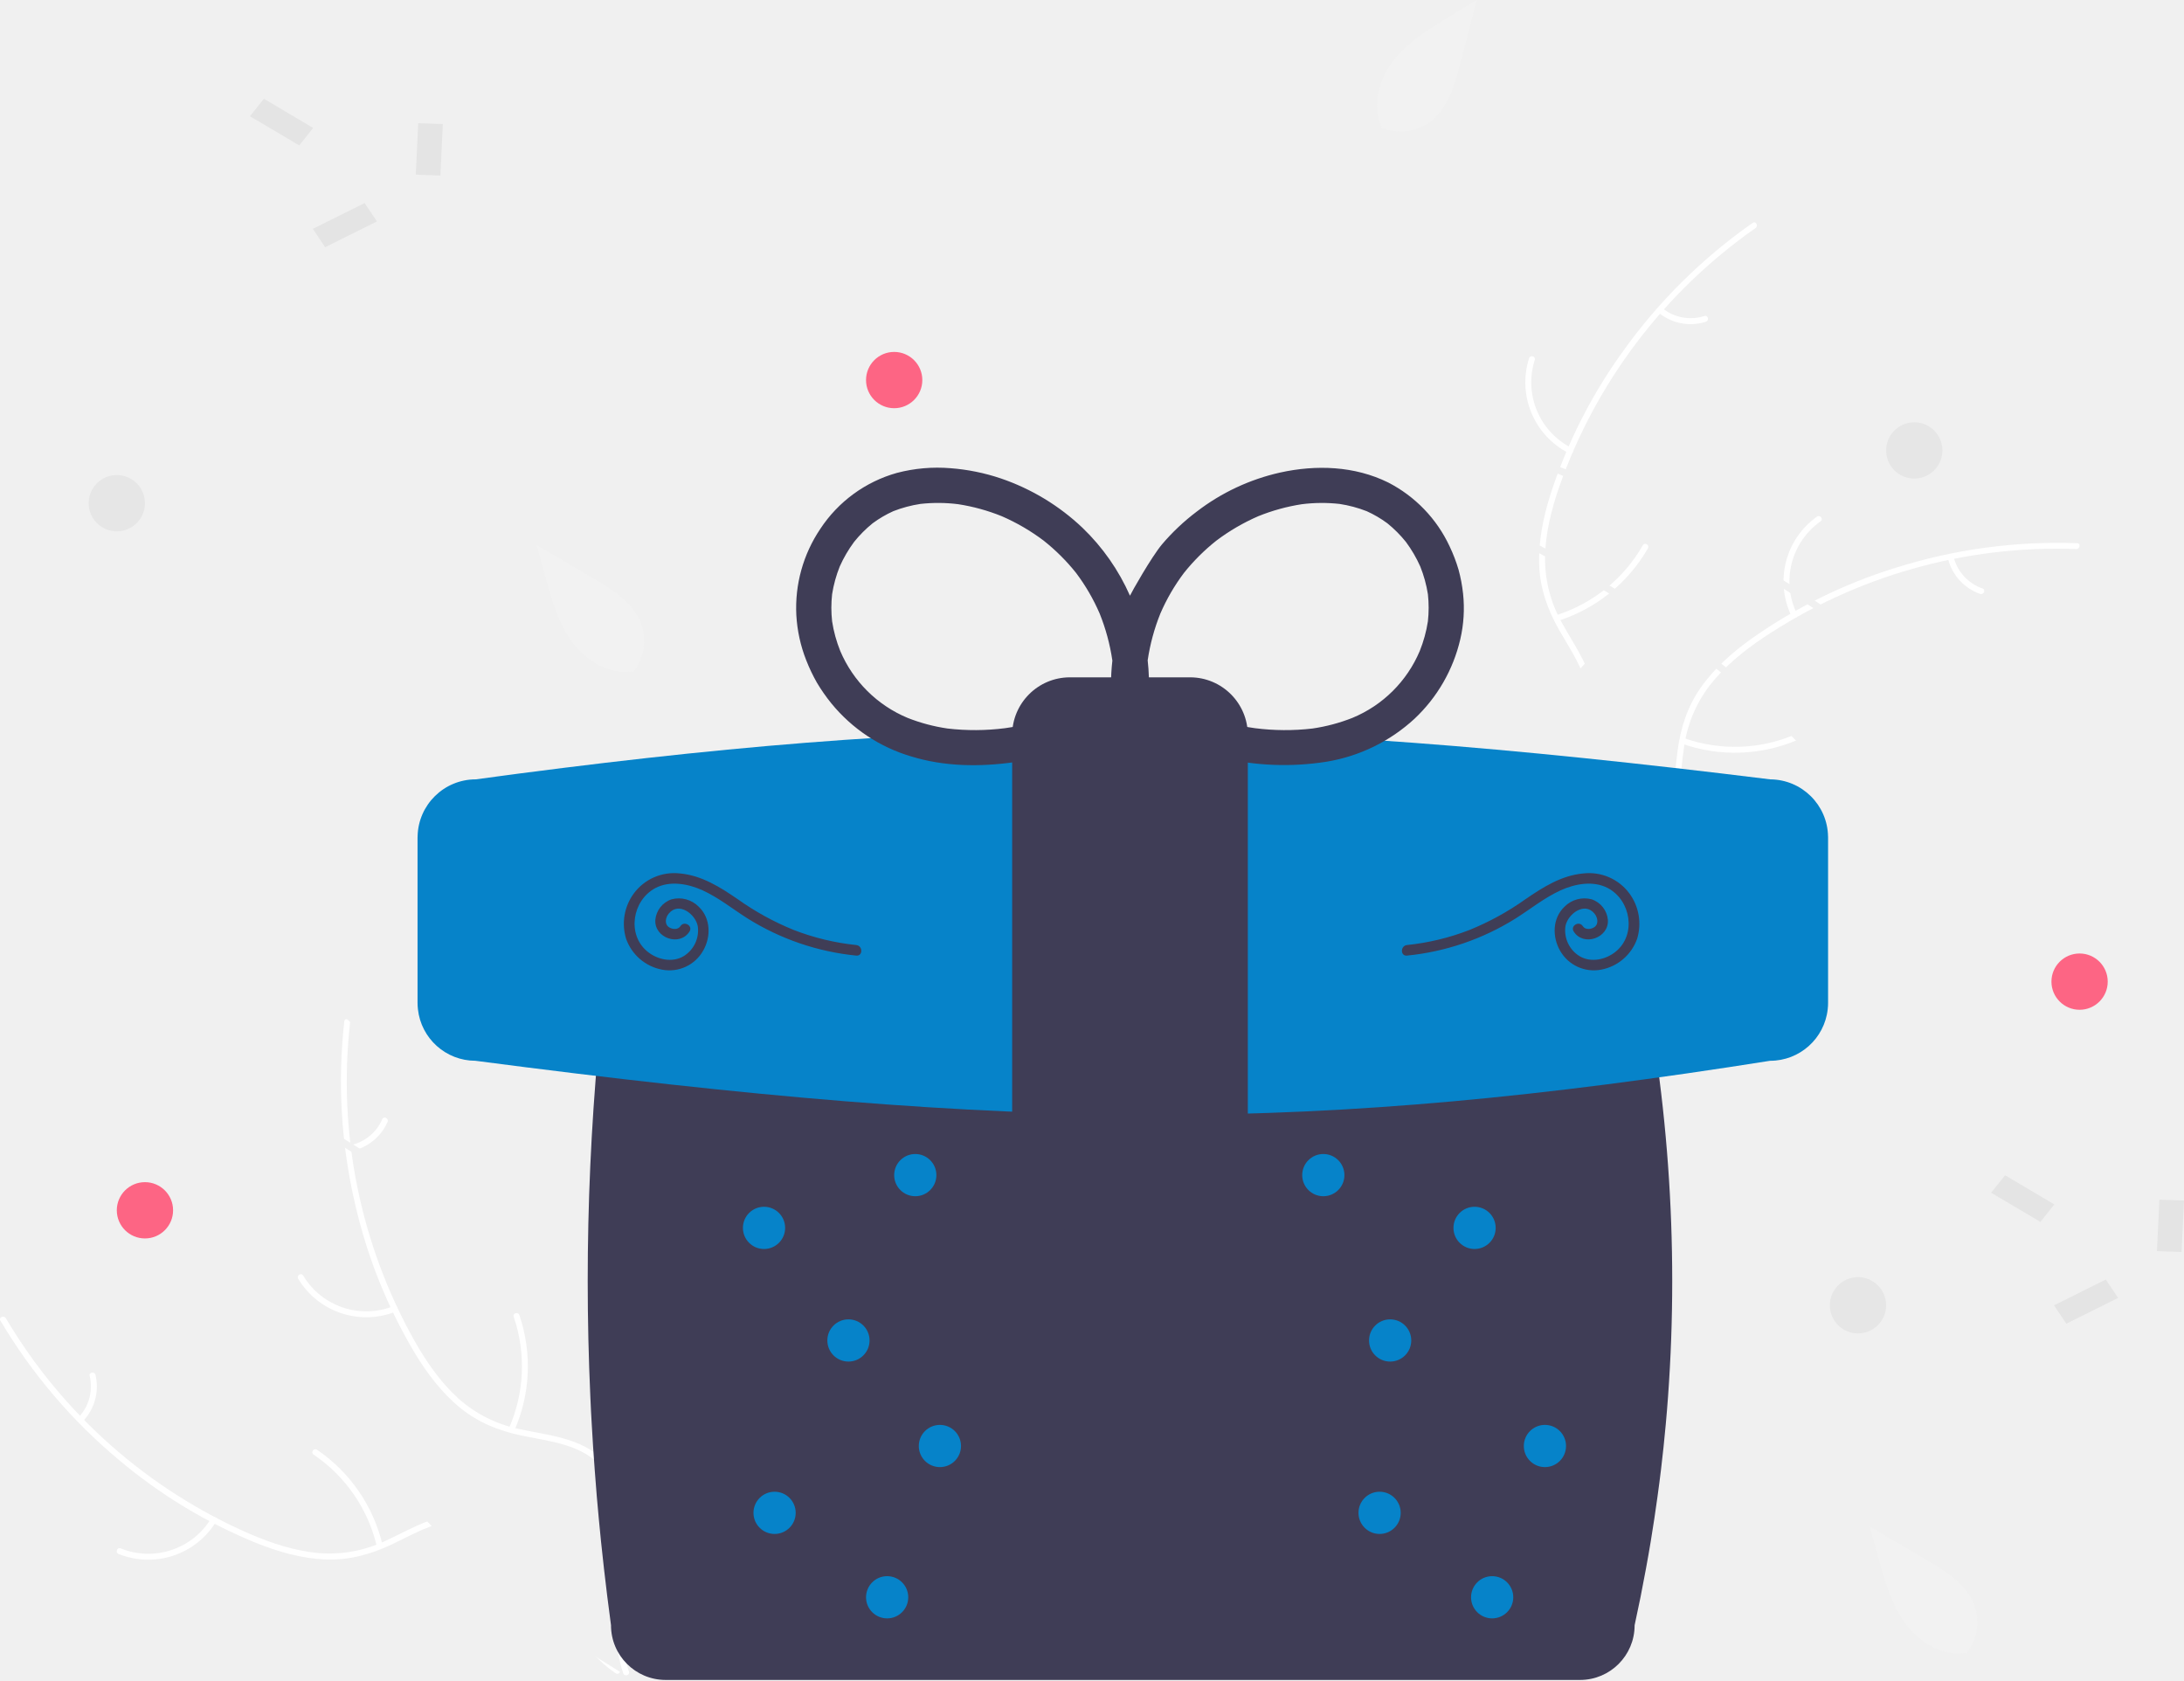
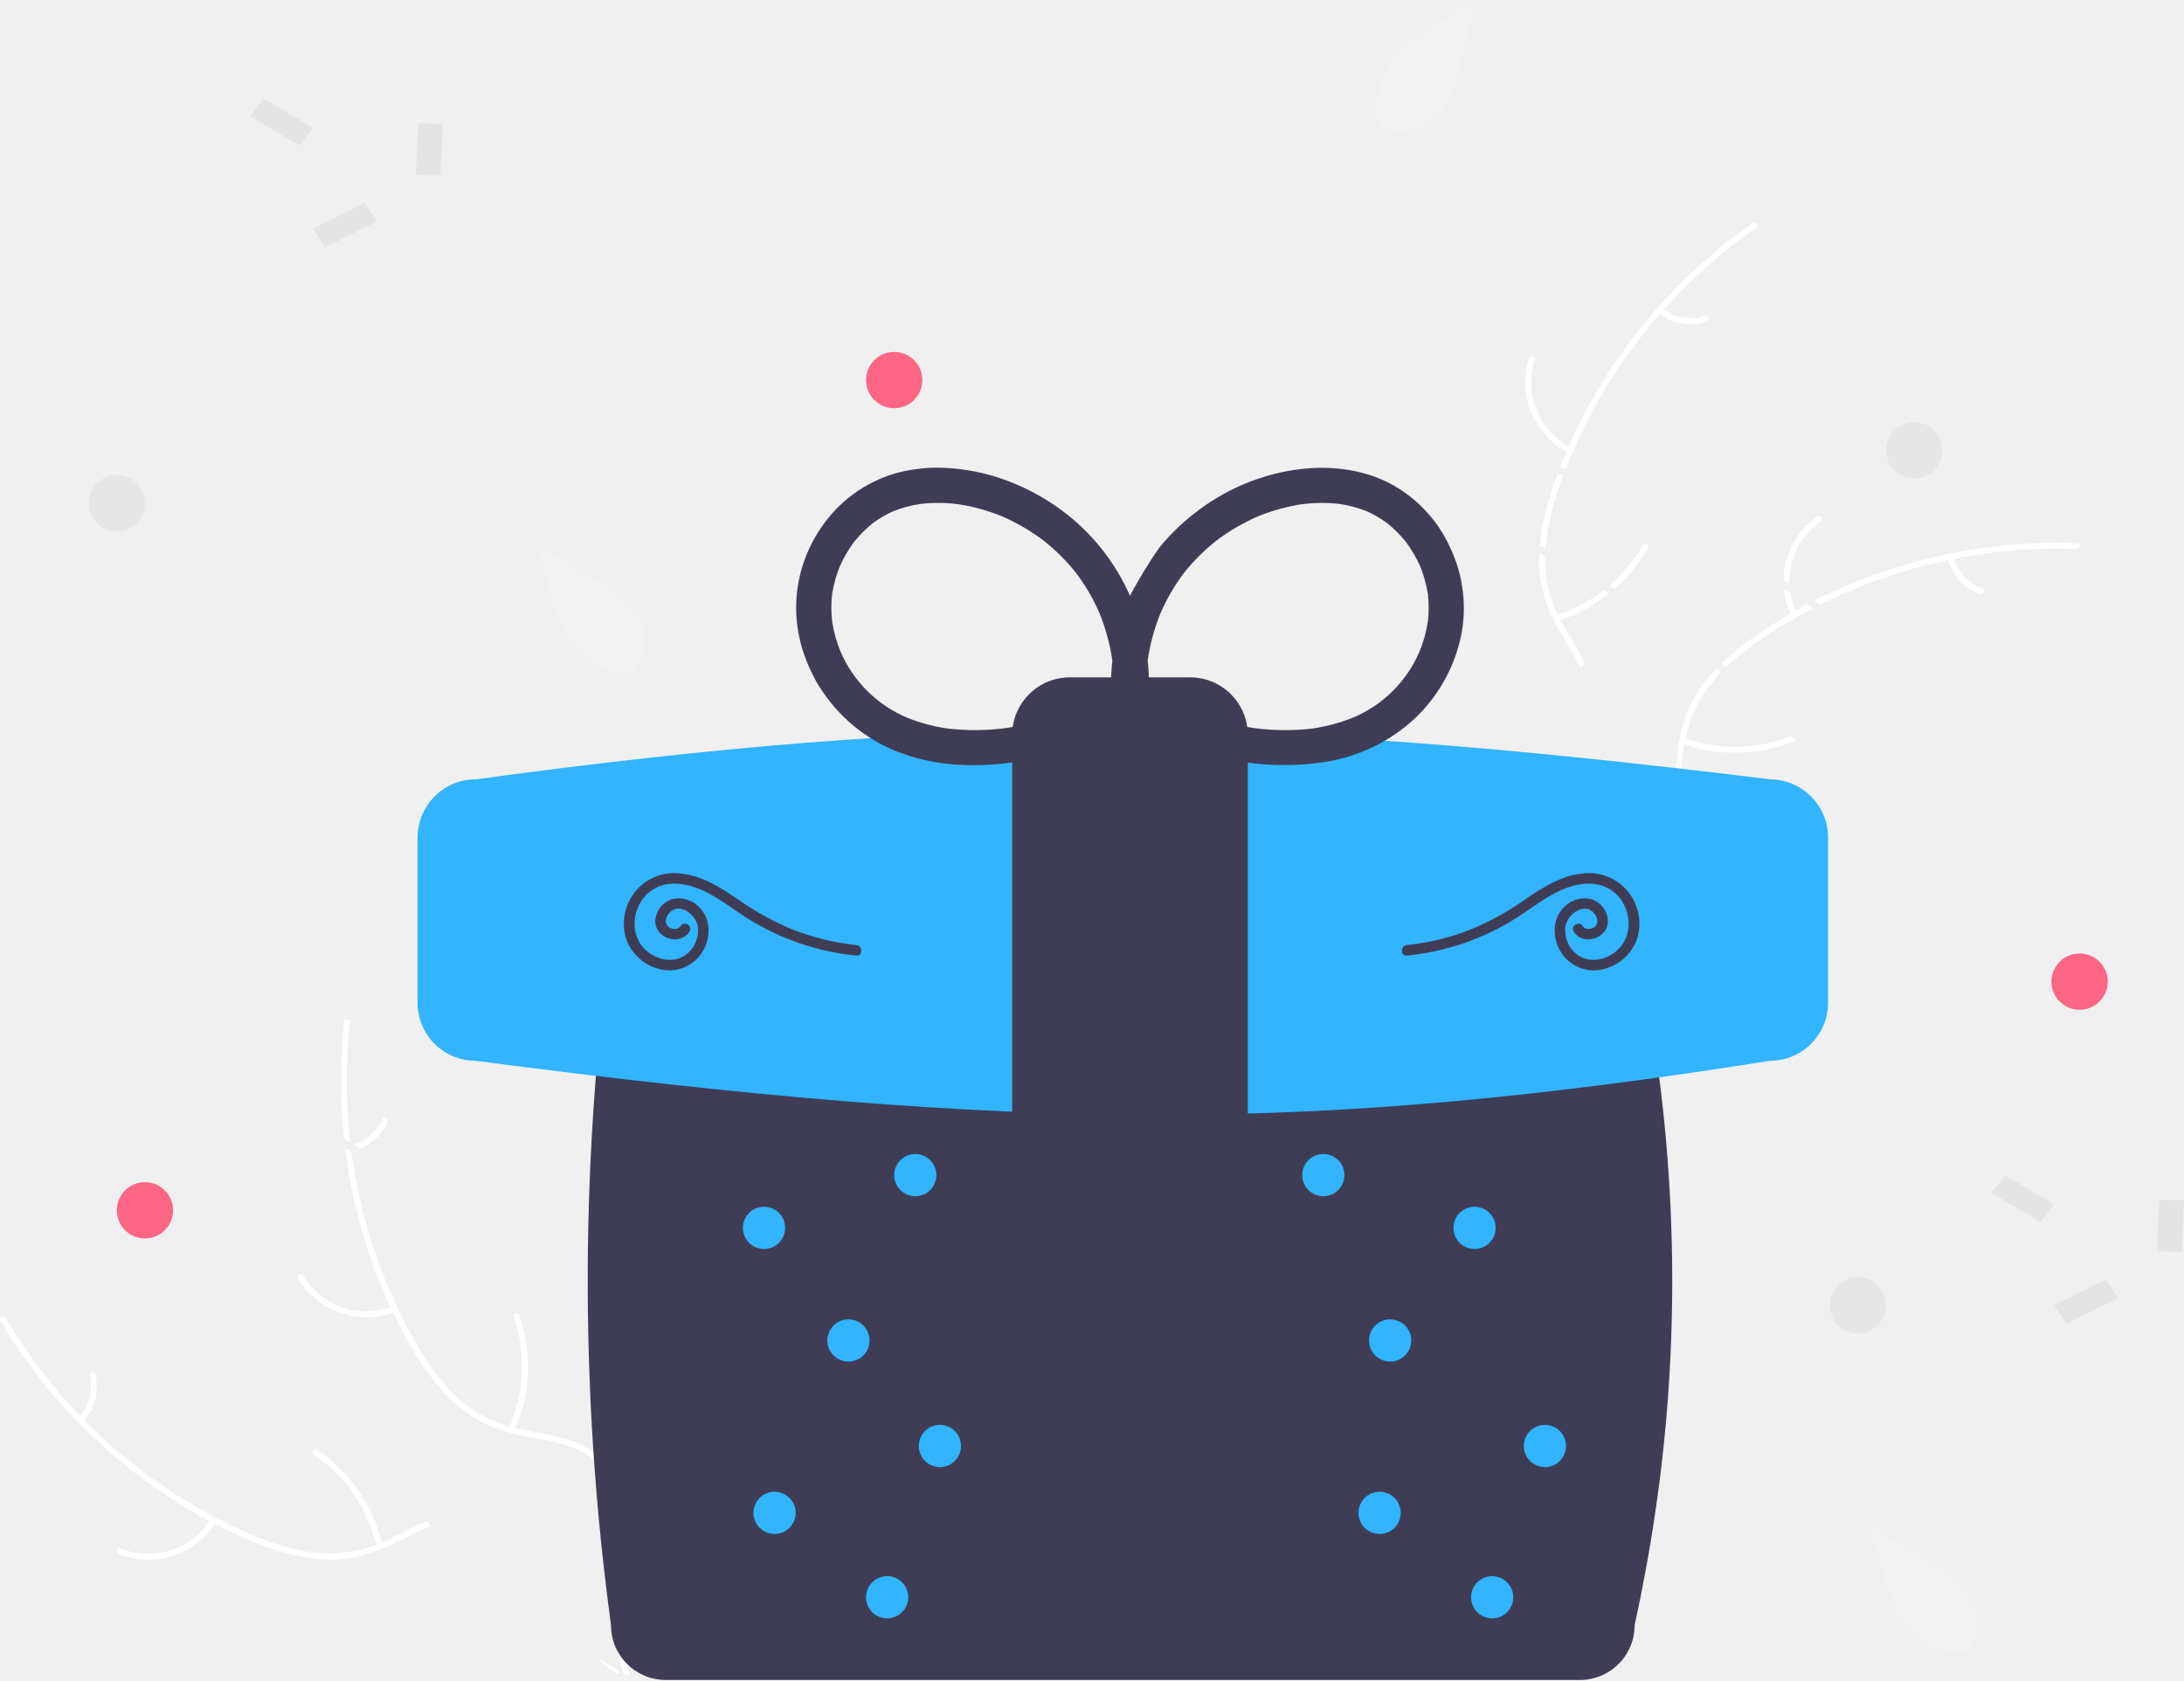
<svg xmlns="http://www.w3.org/2000/svg" data-name="Layer 1" width="671.522" height="516.552" viewBox="0 0 671.522 516.552">
  <path d="M714.256,337.171c14.406-38.732,48.442-72.2,89.574-76.181A190.398,190.398,0,0,0,773.738,388.201c2.105,17.203,6.237,36.118-3.036,50.759-5.77,9.11-15.939,14.719-26.422,17.25-10.483,2.531-21.406,2.335-32.188,2.124l-2.414,1.192C702.096,418.904,699.85,375.903,714.256,337.171Z" transform="translate(-264.239 -191.7241)" fill="#f0f0f0" />
  <path d="M804.029,261.834a162.739,162.739,0,0,0-60.46,79.812c-2.371,6.934-4.173,14.174-4.277,21.537a40.195,40.195,0,0,0,5.435,20.444c3.245,5.855,7.242,11.468,9.007,18.01,1.86,6.895.344,13.871-3.456,19.829-4.65,7.289-11.642,12.473-18.655,17.305C723.836,444.136,715.663,449.585,710.898,458.012c-.577,1.021-2.128.066-1.552-.954,8.29-14.662,25.687-19.988,36.33-32.443,4.966-5.811,8.211-13.155,6.676-20.893-1.343-6.767-5.46-12.559-8.796-18.459-3.504-6.195-5.793-12.624-6.059-19.792-.273-7.332,1.25-14.658,3.433-21.622a157.886,157.886,0,0,1,22.27-44.036,165.625,165.625,0,0,1,39.971-39.586c.959-.669,1.811.942.858,1.607Z" transform="translate(-264.239 -191.7241)" fill="#fff" />
  <path d="M746.585,331.034a24.416,24.416,0,0,1-12.196-29.169c.359-1.115,2.109-.609,1.75.507a22.609,22.609,0,0,0,11.401,27.11c1.047.526.087,2.075-.954,1.552Z" transform="translate(-264.239 -191.7241)" fill="#fff" />
  <path d="M742.691,380.876a47.06,47.06,0,0,0,26.691-21.536c.581-1.019,2.132-.064,1.552.954A48.95,48.95,0,0,1,743.114,382.648c-1.121.35-1.537-1.423-.423-1.772Z" transform="translate(-264.239 -191.7241)" fill="#fff" />
  <path d="M775.416,286.504a13.821,13.821,0,0,0,12.898,2.369c1.116-.364,1.531,1.41.423,1.772a15.487,15.487,0,0,1-14.275-2.589.941.941,0,0,1-.299-1.253.915.915,0,0,1,1.253-.299Z" transform="translate(-264.239 -191.7241)" fill="#fff" />
  <path d="M902.973,359.72c-.69.247-1.38.495-2.075.757a182.012,182.012,0,0,0-26.831,12.322c-.67.363-1.344.74-2.003,1.121A191.88,191.88,0,0,0,818.376,419.836a186.339,186.339,0,0,0-16.014,23.348c-6.543,11.294-12.738,24.06-22.347,32.291a31.966,31.966,0,0,1-3.131,2.418L711.32,462.379c-.131-.11-.267-.205-.399-.316l-2.646-.5c.215-.439.447-.889.662-1.328.124-.255.262-.507.385-.762.087-.169.175-.338.244-.495.029-.056.058-.113.083-.154.069-.157.15-.296.215-.439q1.938-3.783,3.935-7.551c.004-.015.004-.015.022-.026,10.195-19.118,22.076-37.552,36.377-53.597.43-.483.864-.98,1.324-1.456a177.81,177.81,0,0,1,21.121-19.897,157.193,157.193,0,0,1,12.944-9.242,130.716,130.716,0,0,1,37.474-16.312c26.453-6.851,54.803-5.166,78.139,8.365C901.797,359.015,902.38,359.358,902.973,359.72Z" transform="translate(-264.239 -191.7241)" fill="#f0f0f0" />
  <path d="M902.628,360.517a162.739,162.739,0,0,0-96.326,27.325c-6.068,4.109-11.866,8.805-16.382,14.621a40.195,40.195,0,0,0-7.969,19.596c-.934,6.629-1.123,13.517-3.652,19.803-2.666,6.626-8.077,11.282-14.698,13.751-8.101,3.02-16.805,2.95-25.313,2.585-9.447-.405-19.254-.975-28.132,2.885-1.076.468-1.739-1.229-.664-1.696,15.447-6.716,32.544-.494,48.541-4.03,7.464-1.65,14.476-5.56,17.909-12.663,3.002-6.211,3.202-13.315,4.09-20.034.932-7.056,2.976-13.567,7.078-19.451,4.196-6.019,9.823-10.951,15.759-15.197a157.886,157.886,0,0,1,44.294-21.752,165.625,165.625,0,0,1,55.748-7.542c1.168.043.879,1.842-.282,1.8Z" transform="translate(-264.239 -191.7241)" fill="#fff" />
  <path d="M815.099,381.183a24.416,24.416,0,0,1,7.824-30.633c.958-.674,2.051.783,1.092,1.459a22.609,22.609,0,0,0-7.219,28.51c.519,1.051-1.18,1.709-1.696.664Z" transform="translate(-264.239 -191.7241)" fill="#fff" />
  <path d="M781.982,418.635a47.06,47.06,0,0,0,34.278-1.125c1.077-.464,1.74,1.232.664,1.696a48.95,48.95,0,0,1-35.671,1.098c-1.106-.395-.371-2.062.729-1.669Z" transform="translate(-264.239 -191.7241)" fill="#fff" />
  <path d="M864.93,362.987a13.821,13.821,0,0,0,8.872,9.657c1.11.381.374,2.047-.729,1.669a15.487,15.487,0,0,1-9.839-10.662.941.941,0,0,1,.516-1.18.915.915,0,0,1,1.18.516Z" transform="translate(-264.239 -191.7241)" fill="#fff" />
  <path d="M334.374,692.2c-37.534-17.29-68.335-53.756-69.199-95.071a190.399,190.399,0,0,0,124.575,39.612c17.313-.8,36.486-3.492,50.385,6.861,8.649,6.442,13.473,17.005,15.206,27.649,1.732,10.644.712,21.521-.312,32.256l1.006,2.497C414.956,710.498,371.908,709.489,334.374,692.2Z" transform="translate(-264.239 -191.7241)" fill="#f0f0f0" />
  <path d="M266.032,596.994A162.739,162.739,0,0,0,341.051,663.308c6.735,2.888,13.819,5.232,21.153,5.891a40.195,40.195,0,0,0,20.796-3.876c6.083-2.793,11.983-6.355,18.639-7.621,7.016-1.334,13.858.705,19.511,4.944,6.917,5.187,11.558,12.55,15.846,19.908,4.761,8.17,9.577,16.731,17.621,22.119.975.653-.095,2.127-1.068,1.475-13.994-9.373-17.991-27.123-29.607-38.677-5.42-5.391-12.497-9.181-20.33-8.234-6.849.828-12.935,4.496-19.071,7.377-6.442,3.026-13.026,4.823-20.193,4.547-7.332-.281-14.522-2.353-21.301-5.056a157.886,157.886,0,0,1-42.228-25.531,165.625,165.625,0,0,1-36.455-42.846c-.595-1.006,1.076-1.734,1.667-.734Z" transform="translate(-264.239 -191.7241)" fill="#fff" />
  <path d="M330.696,659.5a24.416,24.416,0,0,1-30.007,9.959c-1.085-.443-.448-2.149.638-1.706a22.609,22.609,0,0,0,27.894-9.321c.604-1.004,2.076.07,1.475,1.068Z" transform="translate(-264.239 -191.7241)" fill="#fff" />
  <path d="M380.102,667.146a47.06,47.06,0,0,0-19.459-28.241c-.972-.656.097-2.13,1.068-1.475a48.95,48.95,0,0,1,20.189,29.429c.265,1.144-1.535,1.425-1.798.288Z" transform="translate(-264.239 -191.7241)" fill="#fff" />
  <path d="M288.47,627.389a13.821,13.821,0,0,0,3.336-12.683c-.279-1.14,1.521-1.42,1.798-.288a15.487,15.487,0,0,1-3.66,14.039.941.941,0,0,1-1.272.203.915.915,0,0,1-.203-1.272Z" transform="translate(-264.239 -191.7241)" fill="#fff" />
  <path d="M371.11,505.725c.195.707.389,1.414.598,2.126a182.011,182.011,0,0,0,10.261,27.684c.311.696.637,1.397.967,2.082a191.88,191.88,0,0,0,41.73,57.002,186.34,186.34,0,0,0,22.073,17.731c10.768,7.377,23.03,14.519,30.511,24.722a31.967,31.967,0,0,1,2.175,3.305l-20.421,64.205c-.12.123-.225.251-.345.374l-.698,2.601c-.421-.247-.853-.513-1.274-.761-.245-.143-.485-.299-.73-.442-.162-.1-.324-.2-.475-.28-.054-.033-.108-.067-.147-.095-.152-.081-.284-.172-.421-.247q-3.626-2.218-7.233-4.494c-.015-.005-.015-.005-.025-.024-18.293-11.61-35.778-24.849-50.697-40.32-.449-.466-.912-.935-1.352-1.43a177.809,177.809,0,0,1-18.245-22.563,157.194,157.194,0,0,1-8.238-13.605A130.716,130.716,0,0,1,355.686,584.698c-4.834-26.895-1.013-55.036,14.241-77.284C370.318,506.844,370.704,506.289,371.11,505.725Z" transform="translate(-264.239 -191.7241)" fill="#f0f0f0" />
  <path d="M371.879,506.128a162.739,162.739,0,0,0,19.973,98.115c3.639,6.361,7.883,12.497,13.342,17.439a40.195,40.195,0,0,0,18.938,9.426c6.539,1.432,13.394,2.14,19.471,5.137,6.405,3.159,10.64,8.906,12.602,15.694,2.4,8.306,1.672,16.979.666,25.436-1.117,9.39-2.427,19.125.752,28.27.385,1.108-1.357,1.641-1.741.534-5.53-15.91,1.965-32.489-.353-48.706-1.082-7.567-4.451-14.855-11.274-18.815-5.967-3.463-13.035-4.199-19.668-5.592-6.965-1.463-13.304-3.992-18.861-8.527-5.685-4.639-10.178-10.622-13.964-16.862a157.886,157.886,0,0,1-18.345-45.81,165.625,165.625,0,0,1-3.311-56.159c.131-1.162,1.903-.737,1.773.417Z" transform="translate(-264.239 -191.7241)" fill="#fff" />
  <path d="M385.876,594.968a24.416,24.416,0,0,1-29.955-10.115c-.6-1.007.936-1.986,1.537-.978a22.609,22.609,0,0,0,27.883,9.352c1.087-.438,1.615,1.305.534,1.741Z" transform="translate(-264.239 -191.7241)" fill="#fff" />
  <path d="M420.72,630.819a47.06,47.06,0,0,0,1.467-34.265c-.381-1.109,1.36-1.642,1.741-.535a48.95,48.95,0,0,1-1.599,35.652c-.477,1.073-2.084.214-1.609-.853Z" transform="translate(-264.239 -191.7241)" fill="#fff" />
  <path d="M371.494,543.906a13.821,13.821,0,0,0,10.3-8.118c.464-1.078,2.07-.218,1.609.853a15.487,15.487,0,0,1-11.374,9.006.941.941,0,0,1-1.138-.603.915.915,0,0,1,.603-1.138Z" transform="translate(-264.239 -191.7241)" fill="#fff" />
  <path d="M420.797,463.882c-33.166-32.65-47.174-66.712-39.444-95.91,9.92-37.47,53.989-63.378,120.907-71.079l.247,2.149c-65.986,7.594-109.383,32.92-119.062,69.484-7.523,28.416,6.282,61.734,38.871,93.816Z" transform="translate(-264.239 -191.7241)" fill="#f0f0f0" />
  <path d="M740.794,579.778c-41.393,0-86.375-6.151-131.054-17.98-55.252-14.627-105.912-36.705-146.503-63.849l1.202-1.798c40.396,27.012,90.831,48.989,145.854,63.555,49.724,13.164,99.82,19.264,144.855,17.654l.078,2.161Q748.093,579.779,740.794,579.778Z" transform="translate(-264.239 -191.7241)" fill="#f0f0f0" />
  <path d="M835.756,566.175l-.693-2.049c37.021-12.517,60.176-32.68,66.962-58.312,8.626-32.584-10.114-70.396-52.769-106.47-42.872-36.258-104.694-66.342-174.081-84.711l.553-2.091c69.69,18.45,131.813,48.69,174.924,85.151,43.328,36.644,62.316,75.239,53.464,108.675C897.136,532.735,873.497,553.415,835.756,566.175Z" transform="translate(-264.239 -191.7241)" fill="#f0f0f0" />
  <path d="M495.819,580.682c-81.336-36.073-144.011-82.874-176.479-131.782l1.802-1.197c32.244,48.569,94.59,95.093,175.554,131.001Z" transform="translate(-264.239 -191.7241)" fill="#f0f0f0" />
  <path d="M781.788,643.176q-12.584,0-25.598-.562l.093-2.161c64.746,2.803,121.872-4.945,165.215-22.411l.809,2.007C884.498,635.283,836.308,643.176,781.788,643.176Z" transform="translate(-264.239 -191.7241)" fill="#f0f0f0" />
  <path d="M734.596,298.832c-13.443-4.377-27.271-8.452-41.099-12.113-79.573-21.066-157.795-28.545-226.211-21.626l-.218-2.153c68.671-6.942,147.16.555,226.982,21.687,13.867,3.671,27.734,7.758,41.215,12.148Z" transform="translate(-264.239 -191.7241)" fill="#f0f0f0" />
  <path d="M369.964,467.126c-33.166-32.65-47.174-66.712-39.444-95.91,9.92-37.47,53.989-63.378,120.907-71.079l.247,2.149c-65.986,7.594-109.383,32.92-119.062,69.484-7.523,28.416,6.282,61.734,38.871,93.816Z" transform="translate(-264.239 -191.7241)" fill="#f0f0f0" />
  <path d="M689.962,583.023c-41.393,0-86.375-6.151-131.054-17.98-55.252-14.627-105.912-36.705-146.503-63.849l1.202-1.798c40.396,27.012,90.831,48.989,145.854,63.555,49.724,13.164,99.82,19.264,144.855,17.654l.078,2.161Q697.26,583.024,689.962,583.023Z" transform="translate(-264.239 -191.7241)" fill="#f0f0f0" />
  <path d="M784.923,569.42l-.693-2.049c37.021-12.517,60.176-32.68,66.962-58.312,8.626-32.584-10.114-70.396-52.769-106.47C755.551,366.331,693.729,336.246,624.342,317.877l.553-2.091C694.586,334.236,756.709,364.476,799.82,400.937c43.328,36.644,62.316,75.239,53.464,108.675C846.303,535.979,822.664,556.66,784.923,569.42Z" transform="translate(-264.239 -191.7241)" fill="#f0f0f0" />
  <path d="M444.986,583.927c-81.336-36.073-144.011-82.874-176.479-131.782l1.802-1.197c32.244,48.569,94.59,95.093,175.554,131.001Z" transform="translate(-264.239 -191.7241)" fill="#f0f0f0" />
  <path d="M730.956,646.421q-12.584,0-25.598-.562l.093-2.161c64.746,2.803,121.872-4.945,165.215-22.411l.809,2.007C833.666,638.528,785.476,646.421,730.956,646.421Z" transform="translate(-264.239 -191.7241)" fill="#f0f0f0" />
  <path d="M683.764,302.076c-13.443-4.377-27.271-8.452-41.099-12.113-79.573-21.066-157.795-28.545-226.211-21.626l-.218-2.153c68.671-6.942,147.16.555,226.982,21.687,13.867,3.671,27.734,7.758,41.215,12.148Z" transform="translate(-264.239 -191.7241)" fill="#f0f0f0" />
  <path d="M468.875,462.691a16.783,16.783,0,0,0-16.764,16.764,787.723,787.723,0,0,0-6.36,141.647c.127,3.021.268,5.784.432,8.45.238,4.402.54,9.05.897,13.815.205,2.812.422,5.632.659,8.442.397,4.578.833,9.229,1.298,13.825.292,2.807.594,5.628.918,8.438.622,5.519,1.325,11.176,2.151,17.294A16.805,16.805,0,0,0,468.875,708.202H750.076a16.783,16.783,0,0,0,16.764-16.764l.013-.116c1.253-5.707,2.419-11.522,3.468-17.286.561-3.039,1.045-5.799,1.48-8.437.789-4.804,1.491-9.453,2.084-13.818.406-2.931.774-5.769,1.092-8.439.523-4.369.997-8.886,1.448-13.808.247-2.675.473-5.438.692-8.446v-.001A491.733,491.733,0,0,0,766.853,479.571l-.013-.116a16.783,16.783,0,0,0-16.764-16.764Z" transform="translate(-264.239 -191.7241)" fill="#3f3d56" />
-   <path d="M620.393,534.459c-60.93,0-125.493-5.537-209.992-16.613h-.009a17.783,17.783,0,0,1-17.655-15.868,16.333,16.333,0,0,1-.111-1.973V449.172a2.58,2.58,0,0,1,.015-.325,17.884,17.884,0,0,1,17.831-17.52c147.01-19.989,236.314-19.986,398.075.004h.007a17.881,17.881,0,0,1,17.761,17.574,1.972,1.972,0,0,1,.011.267v50.833a16.373,16.373,0,0,1-.112,1.978A17.807,17.807,0,0,1,808.48,517.85C738.591,528.921,681.308,534.459,620.393,534.459Z" transform="translate(-264.239 -191.7241)" fill="#0683c9" />
+   <path d="M620.393,534.459c-60.93,0-125.493-5.537-209.992-16.613h-.009a17.783,17.783,0,0,1-17.655-15.868,16.333,16.333,0,0,1-.111-1.973V449.172a2.58,2.58,0,0,1,.015-.325,17.884,17.884,0,0,1,17.831-17.52c147.01-19.989,236.314-19.986,398.075.004h.007a17.881,17.881,0,0,1,17.761,17.574,1.972,1.972,0,0,1,.011.267v50.833a16.373,16.373,0,0,1-.112,1.978A17.807,17.807,0,0,1,808.48,517.85C738.591,528.921,681.308,534.459,620.393,534.459Z" transform="translate(-264.239 -191.7241)" fill="#32b4ff" />
  <path d="M630.166,569.764H593.198a17.768,17.768,0,0,1-17.747-17.747V417.709a17.768,17.768,0,0,1,17.747-17.747h36.968a17.768,17.768,0,0,1,17.748,17.747V552.017A17.768,17.768,0,0,1,630.166,569.764Z" transform="translate(-264.239 -191.7241)" fill="#3f3d56" />
  <path d="M714.098,374.262a46.871,46.871,0,0,0-1.41-7.452,48.313,48.313,0,0,0-2.74-7.134,41.985,41.985,0,0,0-18.904-19.629c-10.312-5.076-22.107-5.492-33.195-3.046a65.605,65.605,0,0,0-25.644,12.006A66.687,66.687,0,0,0,621.511,359.094c-3.285,3.942-9.396,14.771-9.836,15.773A65.658,65.658,0,0,0,597.082,353.993a68.608,68.608,0,0,0-25.136-15.191,63.332,63.332,0,0,0-15.406-3.131,49.032,49.032,0,0,0-16.526,1.442,41.631,41.631,0,0,0-23.564,17.225,43.452,43.452,0,0,0-7.36,26.504,44.581,44.581,0,0,0,3.031,13.839,52.764,52.764,0,0,0,3.312,6.949,54.054,54.054,0,0,0,4.403,6.309,49.879,49.879,0,0,0,24.505,16.318c10.275,3.175,21.174,3.279,31.739,1.788,10.85-1.531,21.293-5.043,31.512-8.89,1.363-.513,2.721-1.041,4.08-1.564,9.084,3.495,18.246,6.865,27.755,9.005a83.576,83.576,0,0,0,32.672,1.31,52.428,52.428,0,0,0,27.094-13.234,48.652,48.652,0,0,0,14.036-24.375A42.077,42.077,0,0,0,714.098,374.262ZM573.26,415.596a72.846,72.846,0,0,1-17.67.103,54.841,54.841,0,0,1-12.288-3.271,38.632,38.632,0,0,1-20.704-20.556,41.354,41.354,0,0,1-2.505-9.108,37.705,37.705,0,0,1-.003-8.358,39.338,39.338,0,0,1,2.35-8.528,40.19,40.19,0,0,1,4.411-7.552,37.904,37.904,0,0,1,5.69-5.715,34.639,34.639,0,0,1,6.374-3.735,38.954,38.954,0,0,1,8.336-2.23,49.337,49.337,0,0,1,11.622.091,60.099,60.099,0,0,1,13.386,3.69,63.174,63.174,0,0,1,12.89,7.515,61.876,61.876,0,0,1,9.961,9.931A61.034,61.034,0,0,1,602.361,380.363a63.267,63.267,0,0,1,3.895,14.393l.008.072a65.6,65.6,0,0,0-.425,7.468c.002.961.044,1.921.092,2.881a5.747,5.747,0,0,0-1.127,1.517,181.727,181.727,0,0,1-23.116,7.331Q577.51,414.99,573.26,415.596Zm130.018-32.831a41.347,41.347,0,0,1-2.506,9.109A38.418,38.418,0,0,1,680.069,412.429a54.843,54.843,0,0,1-12.288,3.271,72.864,72.864,0,0,1-17.702-.107c-10.434-1.492-20.5-4.786-30.346-8.461-.405-.151-.808-.311-1.213-.463a5.643,5.643,0,0,0-1.078-1.5,64.757,64.757,0,0,0-.323-10.438,63.272,63.272,0,0,1,3.891-14.366,61.034,61.034,0,0,1,7.252-12.488,61.873,61.873,0,0,1,9.961-9.931,63.174,63.174,0,0,1,12.89-7.515,60.105,60.105,0,0,1,13.386-3.69,49.338,49.338,0,0,1,11.622-.091,38.959,38.959,0,0,1,8.336,2.23,34.638,34.638,0,0,1,6.374,3.735,37.898,37.898,0,0,1,5.69,5.715,40.195,40.195,0,0,1,4.411,7.551,39.338,39.338,0,0,1,2.35,8.528A37.706,37.706,0,0,1,703.278,382.765Z" transform="translate(-264.239 -191.7241)" fill="#3f3d56" />
-   <circle cx="234.919" cy="377.499" r="6.489" fill="#0683c9" />
-   <circle cx="281.425" cy="361.276" r="6.489" fill="#0683c9" />
-   <circle cx="260.876" cy="412.109" r="6.489" fill="#0683c9" />
-   <circle cx="453.391" cy="377.499" r="6.489" fill="#0683c9" />
-   <circle cx="406.885" cy="361.276" r="6.489" fill="#0683c9" />
-   <circle cx="427.434" cy="412.109" r="6.489" fill="#0683c9" />
-   <circle cx="458.799" cy="491.062" r="6.489" fill="#0683c9" />
-   <circle cx="475.022" cy="444.555" r="6.489" fill="#0683c9" />
-   <circle cx="424.189" cy="465.105" r="6.489" fill="#0683c9" />
-   <circle cx="272.773" cy="491.062" r="6.489" fill="#0683c9" />
-   <circle cx="288.996" cy="444.555" r="6.489" fill="#0683c9" />
-   <circle cx="238.163" cy="465.105" r="6.489" fill="#0683c9" />
+   <circle cx="234.919" cy="377.499" r="6.489" fill="#32b4ff" />
+   <circle cx="281.425" cy="361.276" r="6.489" fill="#32b4ff" />
+   <circle cx="260.876" cy="412.109" r="6.489" fill="#32b4ff" />
+   <circle cx="453.391" cy="377.499" r="6.489" fill="#32b4ff" />
+   <circle cx="406.885" cy="361.276" r="6.489" fill="#32b4ff" />
+   <circle cx="427.434" cy="412.109" r="6.489" fill="#32b4ff" />
+   <circle cx="458.799" cy="491.062" r="6.489" fill="#32b4ff" />
+   <circle cx="475.022" cy="444.555" r="6.489" fill="#32b4ff" />
+   <circle cx="424.189" cy="465.105" r="6.489" fill="#32b4ff" />
+   <circle cx="272.773" cy="491.062" r="6.489" fill="#32b4ff" />
+   <circle cx="288.996" cy="444.555" r="6.489" fill="#32b4ff" />
+   <circle cx="238.163" cy="465.105" r="6.489" fill="#32b4ff" />
  <path id="e3b13650-ec26-4d46-b148-6e027bc06f3e-658" data-name="Path 2961" d="M688.854,230.959a15.505,15.505,0,0,0,15.099-1.774c5.488-4.093,7.545-11.238,9.268-17.862l5.09-19.599-8.597,5.22c-6.183,3.753-12.508,7.631-16.971,13.328s-6.721,13.682-3.78,20.294" transform="translate(-264.239 -191.7241)" fill="#f2f2f2" />
  <path id="fe24b413-2f3e-41ab-87c6-b6db4596196d-659" data-name="Path 2961" d="M458.91,398.369a15.505,15.505,0,0,0,2.429-15.008c-2.433-6.399-8.742-10.335-14.641-13.806l-17.455-10.264,2.666,9.698c1.916,6.975,3.913,14.12,8.171,19.973s11.318,10.211,18.483,9.193" transform="translate(-264.239 -191.7241)" fill="#f2f2f2" />
  <path id="a5193a92-e661-4e54-a5ba-e6f2c93163f3-660" data-name="Path 2961" d="M868.816,700.121a15.505,15.505,0,0,0,2.429-15.008c-2.433-6.399-8.742-10.335-14.641-13.806l-17.455-10.264,2.666,9.698c1.916,6.975,3.913,14.12,8.171,19.973s11.318,10.211,18.483,9.193" transform="translate(-264.239 -191.7241)" fill="#f2f2f2" />
  <circle cx="274.936" cy="116.847" r="8.652" fill="#fd6584" />
  <circle cx="44.567" cy="372.092" r="8.652" fill="#fd6584" />
  <circle cx="639.417" cy="301.791" r="8.652" fill="#fd6584" />
  <circle cx="35.914" cy="154.701" r="8.652" fill="#e6e6e6" />
  <circle cx="571.28" cy="401.293" r="8.652" fill="#e6e6e6" />
  <circle cx="588.584" cy="138.478" r="8.652" fill="#e6e6e6" />
  <path d="M473.446,476.466c-.748,1.183-2.561,1.011-3.58.272-1.414-1.027-.956-3.005.017-4.173,3.094-3.714,8.211.207,8.901,3.896A9.279,9.279,0,0,1,474.419,485.7c-3.53,2.092-8.115,1.043-11.15-1.461-6.331-5.223-4.607-15.679,2.425-19.457,4.488-2.411,10.162-1.353,14.583.667,4.977,2.274,9.256,5.759,13.858,8.664a77.269,77.269,0,0,0,33.376,11.397c2.075.212,2.061-3.035,0-3.245a74.223,74.223,0,0,1-19.178-4.618,84.28,84.28,0,0,1-17.233-9.458c-5.419-3.714-11.08-7.322-17.786-7.936a15.43,15.43,0,0,0-14.224,6.189,15.757,15.757,0,0,0-2.368,13.822,14.593,14.593,0,0,0,11.124,9.577,11.93,11.93,0,0,0,12.577-5.811c2.468-4.269,2.388-10.003-1.34-13.542a8.607,8.607,0,0,0-8.369-2.276,7.363,7.363,0,0,0-4.979,6.336c-.36,5.541,7.506,8.312,10.513,3.556,1.119-1.77-1.688-3.4-2.802-1.638Z" transform="translate(-264.239 -191.7241)" fill="#3f3d56" />
  <path d="M750.912,476.466c.748,1.183,2.561,1.011,3.58.272,1.414-1.027.956-3.005-.018-4.173-3.094-3.714-8.211.207-8.901,3.896A9.279,9.279,0,0,0,749.94,485.7c3.53,2.092,8.115,1.043,11.15-1.461,6.331-5.223,4.607-15.679-2.425-19.457-4.488-2.411-10.162-1.353-14.583.667-4.977,2.274-9.256,5.759-13.858,8.664a77.269,77.269,0,0,1-33.376,11.397c-2.075.212-2.061-3.035,0-3.245a74.223,74.223,0,0,0,19.178-4.618,84.28,84.28,0,0,0,17.233-9.458c5.419-3.714,11.08-7.322,17.786-7.936a15.43,15.43,0,0,1,14.224,6.189,15.757,15.757,0,0,1,2.368,13.822,14.593,14.593,0,0,1-11.124,9.577,11.93,11.93,0,0,1-12.577-5.811c-2.468-4.269-2.388-10.003,1.34-13.542a8.607,8.607,0,0,1,8.369-2.276,7.363,7.363,0,0,1,4.979,6.336c.36,5.541-7.506,8.312-10.513,3.556-1.119-1.77,1.688-3.4,2.802-1.638Z" transform="translate(-264.239 -191.7241)" fill="#3f3d56" />
  <polygon points="96.295 39.328 92.009 44.705 76.852 35.739 81.137 30.362 96.295 39.328" fill="#e4e4e4" />
  <polygon points="112.11 62.43 115.895 68.079 99.972 75.999 96.187 70.351 112.11 62.43" fill="#e4e4e4" />
  <polygon points="128.593 37.872 136.157 38.14 135.404 53.967 127.839 53.7 128.593 37.872" fill="#e4e4e4" />
  <polygon points="631.66 370.281 627.374 375.658 612.217 366.692 616.503 361.315 631.66 370.281" fill="#e4e4e4" />
  <polygon points="647.475 393.383 651.26 399.032 635.337 406.952 631.552 401.303 647.475 393.383" fill="#e4e4e4" />
  <polygon points="663.958 368.825 671.522 369.093 670.769 384.92 663.204 384.653 663.958 368.825" fill="#e4e4e4" />
</svg>
